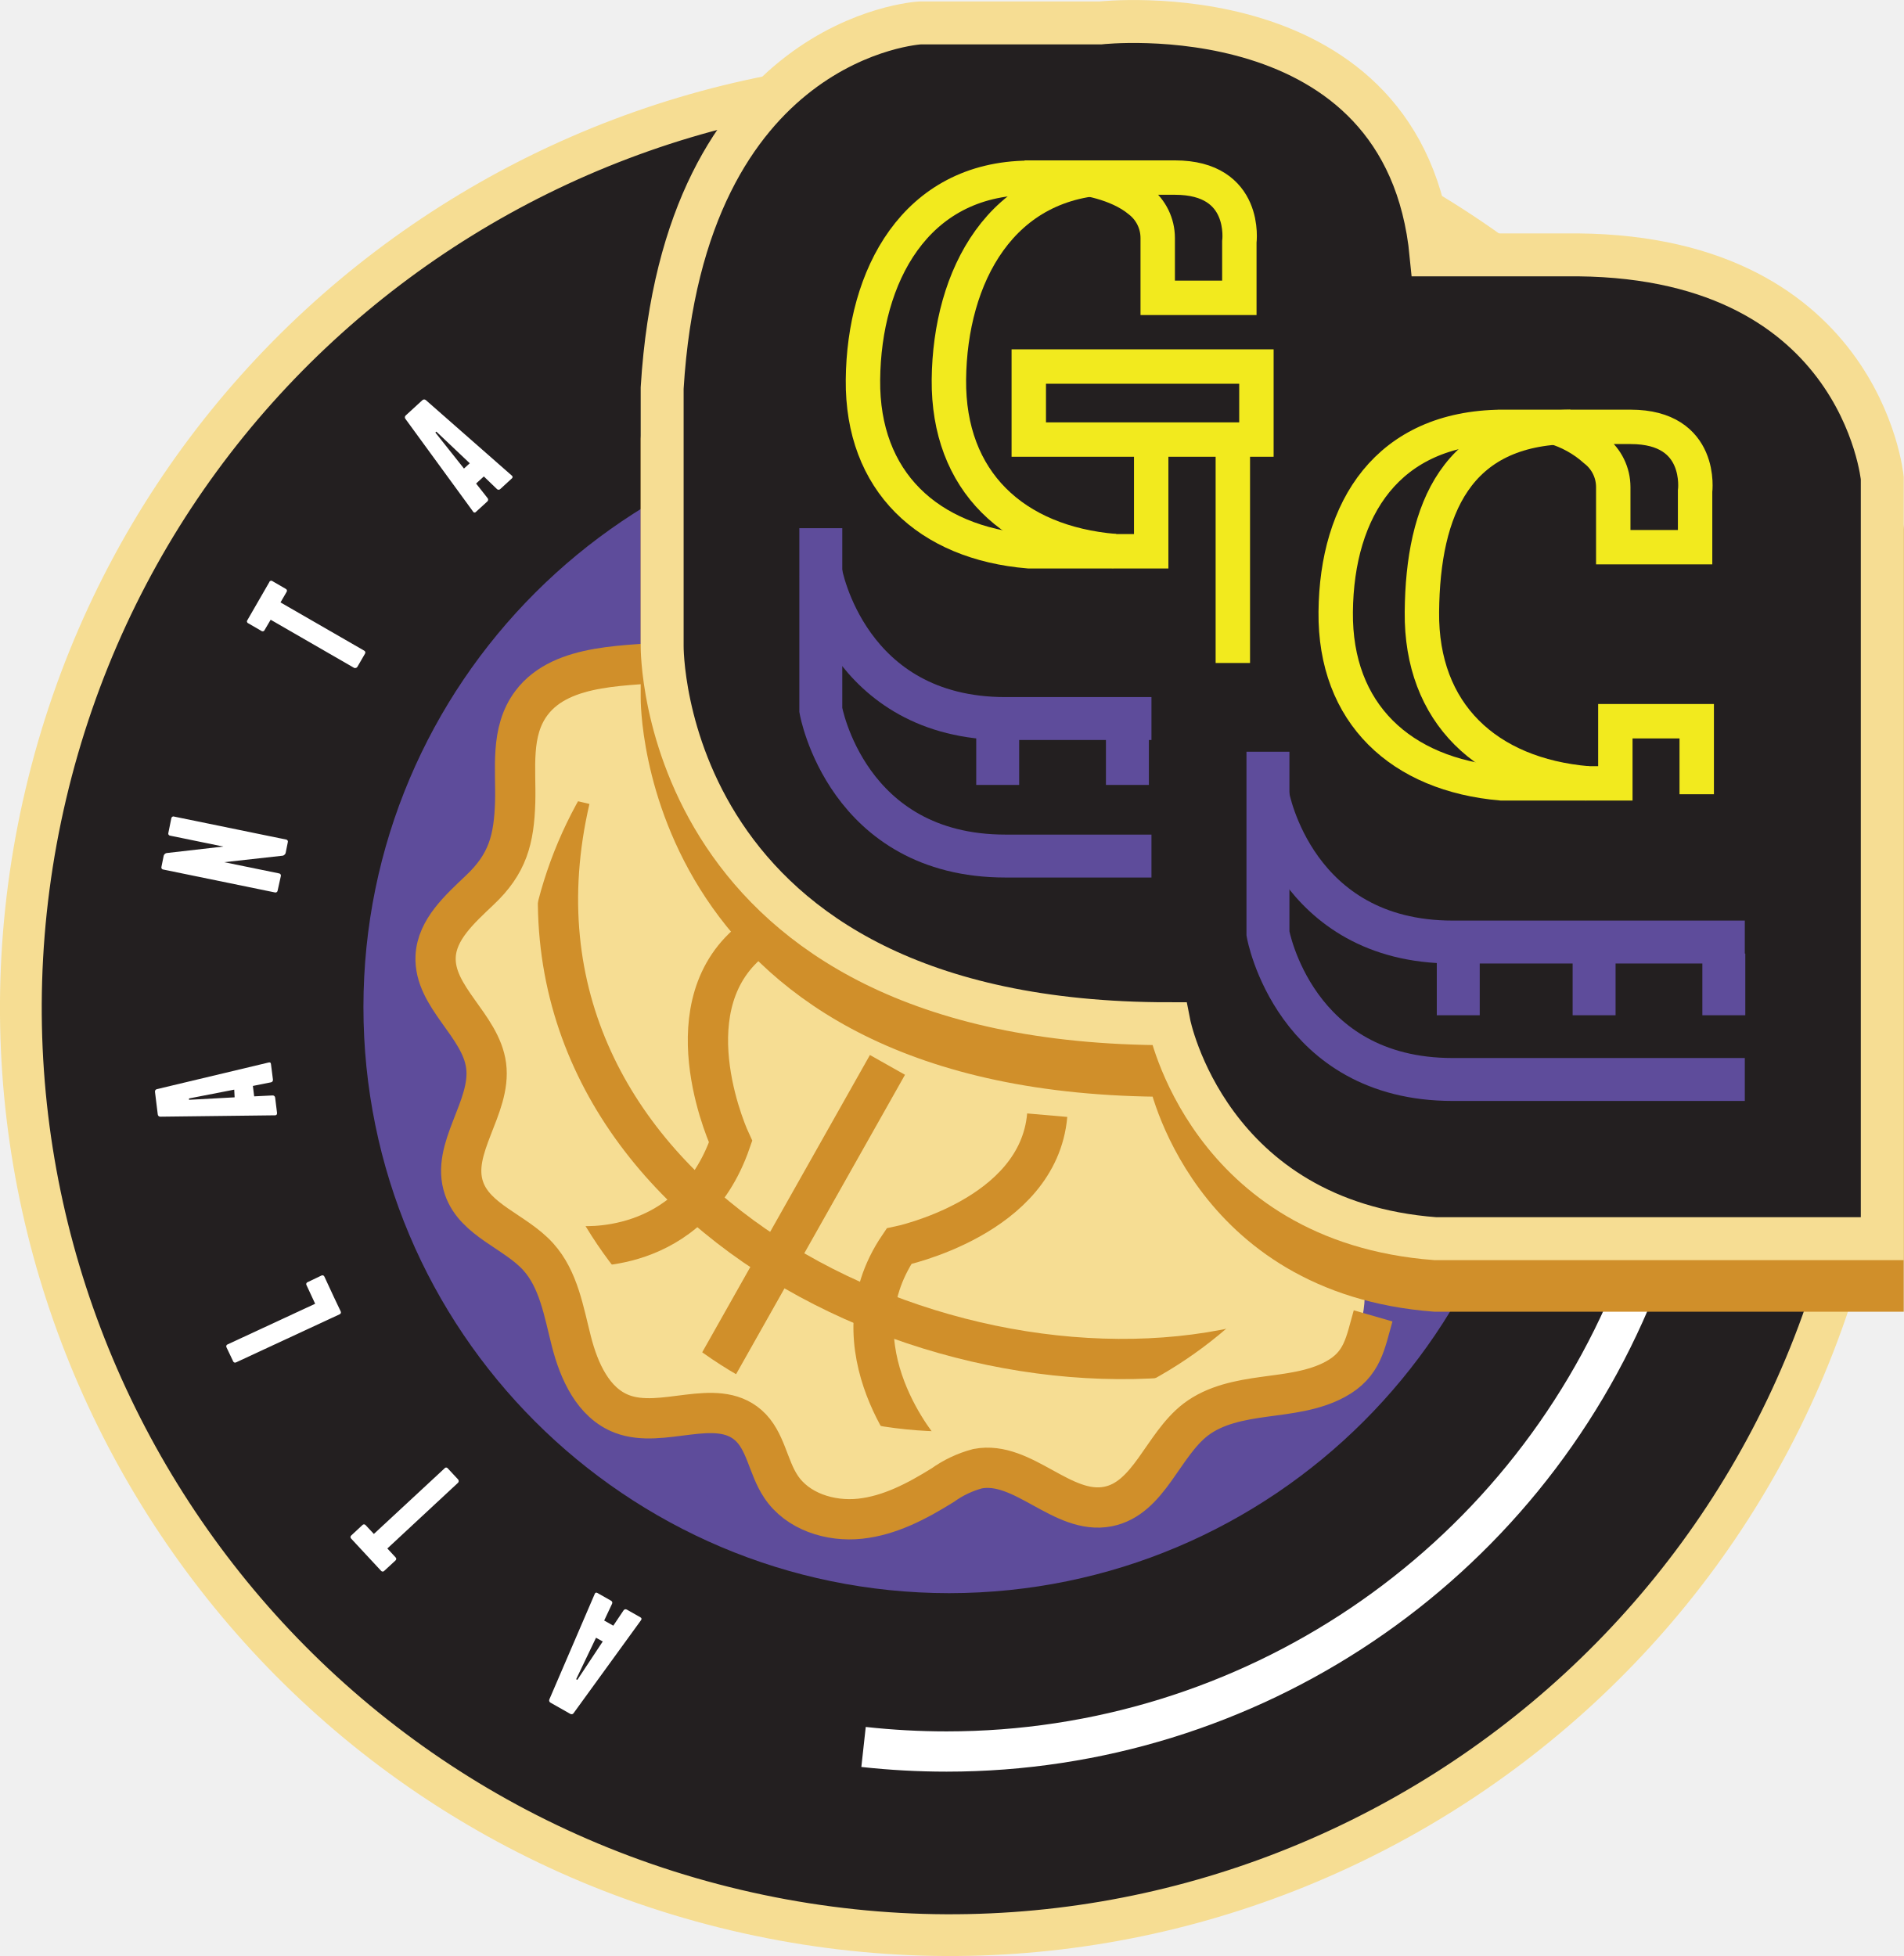
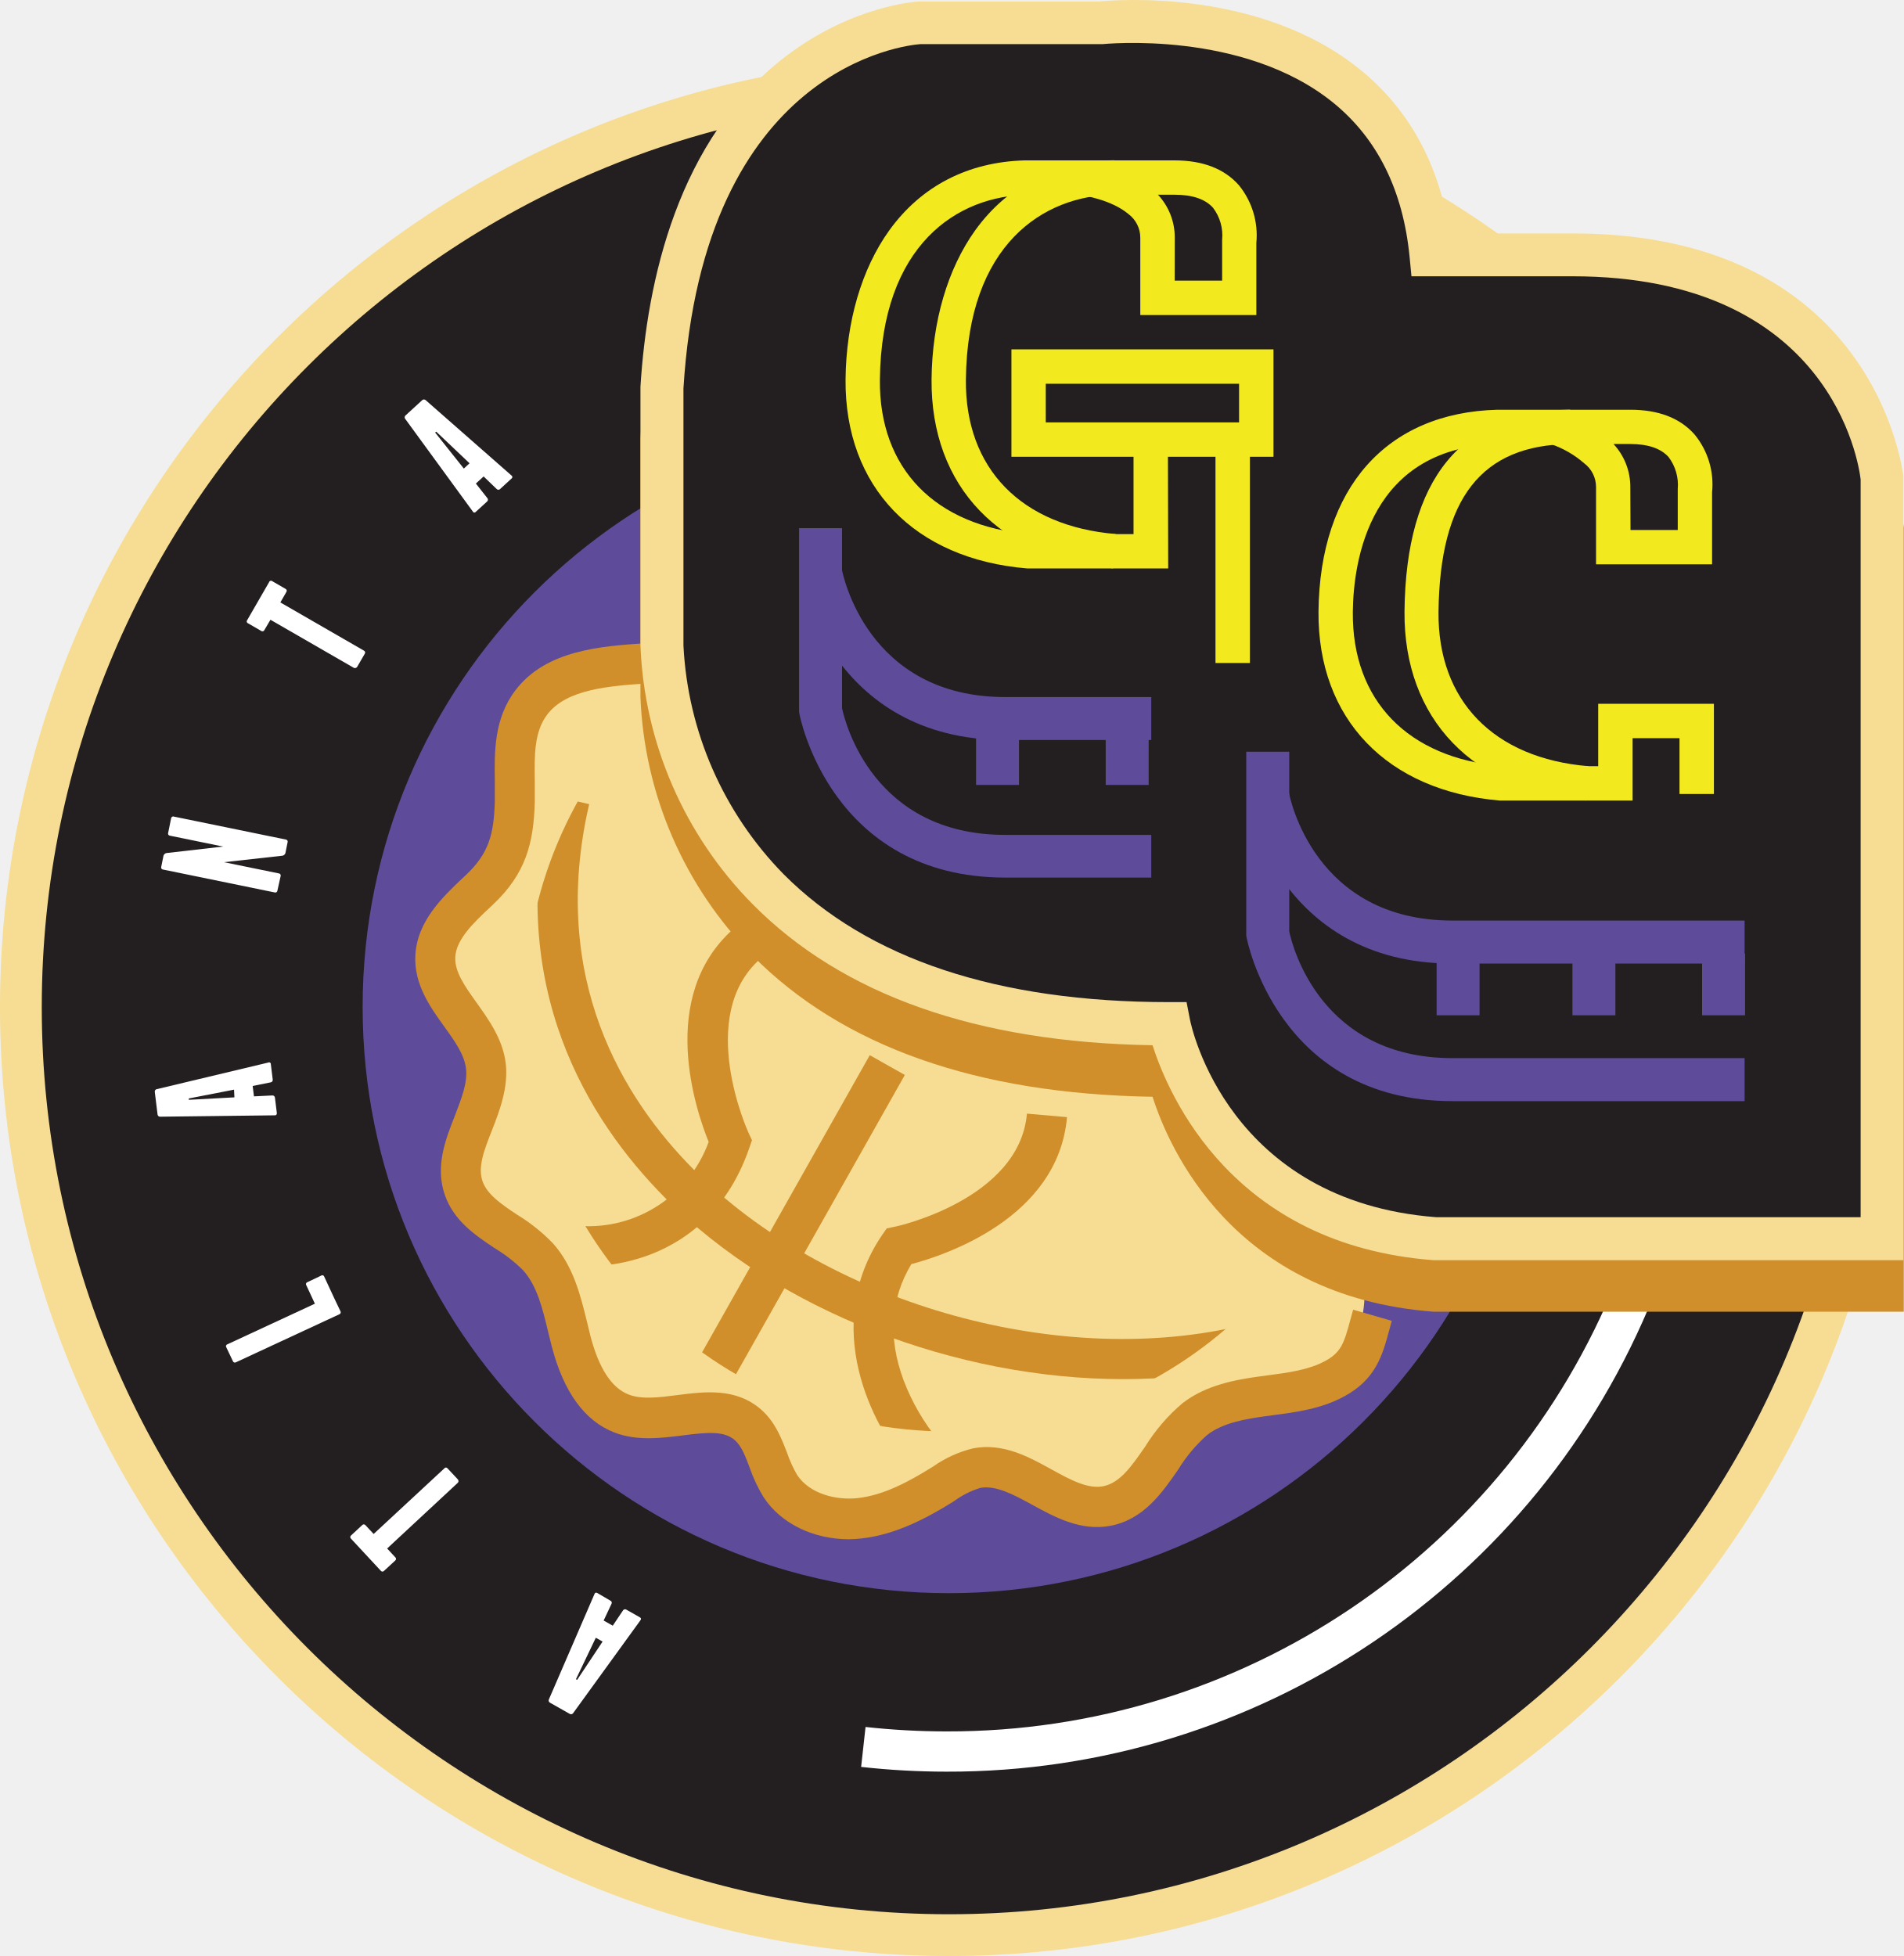
- <svg xmlns="http://www.w3.org/2000/svg" id="Layer_1" data-name="Layer 1" version="1.1" width="292.197" height="300.284">
+ <svg xmlns="http://www.w3.org/2000/svg" id="Layer_1" data-name="Layer 1" version="1.1" width="292.2" height="300.284">
  <defs id="defs4">
-     <style id="style2">.cls-1{fill:#f15d24}.cls-12{fill:#f6dd93;stroke:#f6dd93}.cls-14,.cls-20,.cls-21{stroke-miterlimit:10;fill:none}.cls-20{stroke:#f2ea1e}.cls-21{stroke:#5e4c9b}.cls-12{stroke-width:6.41px}.cls-14{stroke-width:6.18px}.cls-12{stroke-linecap:round;stroke-linejoin:round}.cls-14{stroke:#d08f2a}.cls-16{fill:#fff}.cls-21{stroke-width:6.59px}.cls-20{stroke-width:5.28px}</style>
+     <style id="style2">.cls-1{fill:#f15d24}.cls-2{fill:#5e4c9b}.cls-3{fill:#f2ea1e}.cls-4{fill:#231f20}.cls-5{fill:#d08f2a}.cls-6{fill:#f6dd93}.cls-7{fill:#fff}</style>
  </defs>
-   <g id="SlHar6" transform="translate(-104.388 -346.278)">
-     <path class="cls-1" d="M150.51 429.93a31.64 31.64 0 0 1-3.84-2.66c-1.6-1.15-1.59-1.18-3.19 0-1.29.91-2.57 1.85-3.89 2.81-.17-.33 0-.57.08-.8.53-1.65 1.06-3.3 1.63-4.94a.88.88 0 0 0-.37-1.17c-1.48-1-2.92-2.13-4.38-3.2-.13-.1-.25-.22-.53-.47h2.33c1.32 0 2.65 0 4-.07a.7.7 0 0 0 .75-.59c.61-2 1.26-3.89 2-6 .55 1.66 1.07 3.13 1.52 4.62.61 2 .59 2.05 2.75 2.05h4.84l-2.44 1.79c-.89.66-1.76 1.33-2.66 2a.72.72 0 0 0-.3 1c.57 1.67 1.1 3.34 1.63 5 .07.23.11.47.16.71z" id="path6" style="fill:#f15d24" />
-     <path class="cls-1" d="m150.53 429.91.06.08-.08-.06z" id="path8" style="fill:#f15d24" />
+   <g id="SlHar6" transform="translate(-104.42 -286.276)">
+     <path class="cls-1" d="M150.51 369.93a31.64 31.64 0 0 1-3.84-2.66c-1.6-1.15-1.59-1.18-3.19 0-1.29.91-2.57 1.85-3.89 2.81-.17-.33 0-.57.08-.8.53-1.65 1.06-3.3 1.63-4.94a.88.88 0 0 0-.37-1.17c-1.48-1-2.92-2.13-4.38-3.2-.13-.1-.25-.22-.53-.47h2.33c1.32 0 2.65 0 4-.07a.7.7 0 0 0 .75-.59c.61-2 1.26-3.89 2-6 .55 1.66 1.07 3.13 1.52 4.62.61 2 .59 2.05 2.75 2.05h4.84l-2.44 1.79c-.89.66-1.76 1.33-2.66 2a.72.72 0 0 0-.3 1c.57 1.67 1.1 3.34 1.63 5 .07.23.11.47.16.71z" id="path6" style="fill:#f15d24" />
+     <path class="cls-1" d="m150.53 369.91.06.08-.08-.06z" id="path8" style="fill:#f15d24" />
  </g>
-   <circle cx="-117.002" cy="177.301" r="142.45" transform="rotate(-76.72)" id="circle161" style="fill:#231f20;stroke:#f6dd93;stroke-width:6.41px;stroke-miterlimit:10" />
-   <path d="M145.692 241.492a86.87 86.87 0 1 1 86.92-86.87 87 87 0 0 1-86.92 86.87z" id="path163" style="fill:#5e4c9b;stroke:#5e4c9b;stroke-width:6.18px;stroke-miterlimit:10" />
-   <path class="cls-12" d="m102.452 105.642-13.17.82s-7 1.65-7 10.3v12.76" id="path165" style="fill:#f6dd93;stroke:#f6dd93;stroke-width:6.41px;stroke-linecap:round;stroke-linejoin:round" />
-   <path class="cls-12" d="m83.182 132.972-10.57 7.88s-5 5.2-.25 12.45l7 10.69" id="path167" style="fill:#f6dd93;stroke:#f6dd93;stroke-width:6.41px;stroke-linecap:round;stroke-linejoin:round" />
-   <path class="cls-12" d="m81.022 164.262-6.93 11.23s-2.69 6.67 4.37 11.66l10.42 7.36" id="path169" style="fill:#f6dd93;stroke:#f6dd93;stroke-width:6.41px;stroke-linecap:round;stroke-linejoin:round" />
-   <path class="cls-12" d="m89.422 195.192 2.06 13s2.3 6.81 10.91 6l12.7-1.2" id="path171" style="fill:#f6dd93;stroke:#f6dd93;stroke-width:6.41px;stroke-linecap:round;stroke-linejoin:round" />
-   <path class="cls-12" d="m116.782 215.082 6.49 11.5s4.54 5.57 12.32 1.8l11.48-5.58" id="path173" style="fill:#f6dd93;stroke:#f6dd93;stroke-width:6.41px;stroke-linecap:round;stroke-linejoin:round" />
-   <path class="cls-12" d="m152.962 221.462 11.7 6.12s6.84 2.21 11.31-5.18l6.64-10.92" id="path175" style="fill:#f6dd93;stroke:#f6dd93;stroke-width:6.41px;stroke-linecap:round;stroke-linejoin:round" />
-   <path class="cls-12" d="m185.772 209.562 13.19-.43s7-1.44 7.3-10.08l.38-12.76" id="path177" style="fill:#f6dd93;stroke:#f6dd93;stroke-width:6.41px;stroke-linecap:round;stroke-linejoin:round" />
-   <circle cx="145.692" cy="154.622" r="68.35" id="circle179" style="fill:#f6dd93;stroke:#f6dd93;stroke-width:6.41px;stroke-miterlimit:10" />
-   <path class="cls-14" d="M87.462 122.722c-13.94 60 55.23 94.66 102.79 84" id="path181" style="fill:none;stroke:#d08f2a;stroke-width:6.18px;stroke-miterlimit:10" />
-   <path class="cls-14" id="line183" style="fill:none;stroke:#d08f2a;stroke-width:6.18px;stroke-miterlimit:10" d="m109.042 211.652 27.17-48.17" />
-   <path class="cls-14" d="M88.662 191.272s17.29 1.86 23.47-16c0 0-9.27-19.77 2.47-30.26" id="path185" style="fill:none;stroke:#d08f2a;stroke-width:6.18px;stroke-miterlimit:10" />
-   <path class="cls-14" d="M141.792 223.192s-14.44-16.19-3.81-31.87c0 0 21.38-4.43 22.75-20.12" id="path187" style="fill:none;stroke:#d08f2a;stroke-width:6.18px;stroke-miterlimit:10" />
-   <circle cx="145.692" cy="154.622" r="68.35" id="circle189" style="fill:none;stroke:#f6dd93;stroke-width:6.41px;stroke-miterlimit:10" />
-   <path class="cls-14" d="M103.692 101.522c-7 .81-17.37.08-22.12 6.4-3.31 4.4-2.35 10.11-2.5 15.24-.18 5.7-1.14 9.46-5.47 13.52-3 2.86-6.54 6-6.74 10.15-.29 6.26 6.94 10.56 7.75 16.76.85 6.44-5.51 12.69-3.39 18.83 1.71 4.95 7.86 6.62 11.38 10.51 3.15 3.48 3.93 8.42 5.1 13 1.17 4.58 3.35 9.44 7.74 11.13 6.22 2.39 14.39-2.66 19.41 1.73 2.69 2.36 3 6.42 5 9.41 2.53 3.85 7.58 5.44 12.16 4.95 4.58-.49 8.77-2.72 12.68-5.15a16.47 16.47 0 0 1 5.36-2.53c7-1.32 13 7.18 20 5.81 6.33-1.25 8.35-9.4 13.46-13.34 3-2.29 6.83-3 10.55-3.51 3.72-.51 7.56-.89 10.86-2.67 4.27-2.3 4.63-5.58 5.83-9.75" id="path191" style="fill:none;stroke:#d08f2a;stroke-width:6.18px;stroke-miterlimit:10" />
-   <path class="cls-16" d="M91.272 244.722c.08-.23.23-.28.44-.16l2.06 1.17a.35.35 0 0 1 .16.5l-1.2 2.55 1.4.79 1.57-2.34a.37.37 0 0 1 .52-.12l2.06 1.17c.21.12.24.27.09.47l-10.32 14.23a.37.37 0 0 1-.54.12l-3-1.7a.39.39 0 0 1-.19-.52zm.21 6.7-3.05 6.37.18.1 3.9-5.89z" id="path193" style="fill:#fff" />
-   <path class="cls-16" d="m53.912 235.722 1.7-1.58a.32.32 0 0 1 .51 0l1.26 1.35 10.84-10.06a.31.31 0 0 1 .51 0l1.58 1.69a.37.37 0 0 1 .09.25.33.33 0 0 1-.11.27l-10.84 10.08 1.24 1.34a.32.32 0 0 1 0 .51l-1.7 1.57a.32.32 0 0 1-.51 0l-4.57-4.92a.32.32 0 0 1 0-.5z" id="path195" style="fill:#fff" />
-   <path class="cls-16" d="m47.222 196.832 2.09-1a.33.33 0 0 1 .49.18l1.48 3.19 1 2.1a.32.32 0 0 1-.18.48l-15.85 7.36a.32.32 0 0 1-.48-.18l-1-2.1a.32.32 0 0 1 .18-.48l13.42-6.23-1.36-2.93a.32.32 0 0 1 .21-.39z" id="path197" style="fill:#fff" />
-   <path class="cls-16" d="M41.202 163.122c.23-.07.37 0 .39.26l.3 2.35a.37.37 0 0 1-.32.43l-2.76.55.2 1.6 2.81-.14a.37.37 0 0 1 .41.35l.29 2.34c0 .24-.08.36-.32.36l-17.58.21a.38.38 0 0 1-.41-.37l-.42-3.41a.37.37 0 0 1 .3-.45zm-5.25 4.16-6.94 1.35v.21l7-.38z" id="path199" style="fill:#fff" />
-   <path class="cls-16" d="m26.772 125.372 17.12 3.51a.32.32 0 0 1 .28.43l-.33 1.63a.46.46 0 0 1-.17.27.54.54 0 0 1-.26.15l-9 1 8.41 1.72a.33.33 0 0 1 .28.43l-.49 2.21a.33.33 0 0 1-.44.28l-17.11-3.51a.32.32 0 0 1-.28-.43l.34-1.68a.54.54 0 0 1 .16-.27.61.61 0 0 1 .27-.15l8.72-1-8.15-1.67a.32.32 0 0 1-.28-.43l.46-2.27a.33.33 0 0 1 .47-.22z" id="path201" style="fill:#fff" />
-   <path class="cls-16" d="m41.842 89.232 2 1.16a.32.32 0 0 1 .14.49l-.93 1.6 12.82 7.39a.33.33 0 0 1 .14.5l-1.16 2a.32.32 0 0 1-.21.16.33.33 0 0 1-.29 0l-12.81-7.39-.93 1.58a.32.32 0 0 1-.5.13l-2-1.16a.31.31 0 0 1-.14-.49l3.35-5.81a.32.32 0 0 1 .52-.16z" id="path203" style="fill:#fff" />
-   <path class="cls-16" d="M78.532 72.992a.28.28 0 0 1 0 .48l-1.74 1.6a.36.36 0 0 1-.53 0l-2-1.93-1.19 1.09 1.74 2.21a.37.37 0 0 1 0 .53l-1.75 1.6a.27.27 0 0 1-.47-.06l-10.36-14.2a.38.38 0 0 1 .06-.55l2.53-2.32a.39.39 0 0 1 .56 0zm-6.43-1.87-5.13-4.86-.15.14 4.39 5.53z" id="path205" style="fill:#fff" />
-   <path d="M251.022 197.642a114.07 114.07 0 0 1-105.74 71.25 116.42 116.42 0 0 1-12.74-.7" id="path207" style="fill:none;stroke:#fff;stroke-width:6.18px;stroke-miterlimit:10" />
-   <path d="M288.902 152.802v45.28h-68.58c-34.95-2.64-40.88-33-40.88-33-78.47 0-77.81-58-77.81-58v-39.59c3.3-54.07 39.56-56 39.56-56h27.67s46.84-5.28 50.79 35.61h20.45c45.5-.66 48.8 34.28 48.8 34.28v71.47z" id="path209" style="fill:#d08f2a;stroke:#d08f2a;stroke-width:6.59px;stroke-miterlimit:10" />
-   <path d="M288.902 144.882v45.28h-68.58c-34.95-2.64-40.88-33-40.88-33-78.47 0-77.81-58-77.81-58v-39.59c3.3-54.07 39.56-56.05 39.56-56.05h27.67s46.84-5.28 50.79 35.61h20.45c45.5-.66 48.8 34.28 48.8 34.28z" id="path211" style="fill:#231f20;stroke:#f6dd93;stroke-width:6.59px;stroke-miterlimit:10" />
-   <path class="cls-20" d="M171.102 27.262c-17.51.17-25.3 15.22-25.46 31-.15 15.63 10 25.05 25.46 26.34" id="path213" style="fill:none;stroke:#f2ea1e;stroke-width:5.28px;stroke-miterlimit:10" />
-   <path class="cls-20" d="M176.692 69.792v14.84h-18.79c-15.47-1.29-25.61-10.71-25.45-26.34.15-15.81 7.94-30.86 25.45-31h7.92s5.59.62 9.1 3.57a7.2 7.2 0 0 1 2.77 5.66v9.2h12.53v-8.57s1.32-9.89-9.89-9.89h-23.07" id="path215" style="fill:none;stroke:#f2ea1e;stroke-width:5.28px;stroke-miterlimit:10" />
-   <path class="cls-20" d="M241.052 65.532c-17.51.17-22.66 12.58-22.81 28.4-.16 15.62 10 25 25.45 26.33" id="path217" style="fill:none;stroke:#f2ea1e;stroke-width:5.28px;stroke-miterlimit:10" />
-   <path class="cls-20" d="M229.852 65.532h20.43c11.21 0 9.89 9.9 9.89 9.9v8.57h-12.56v-9.23a7.18 7.18 0 0 0-2.77-5.66 16.55 16.55 0 0 0-6.46-3.58h-7.92c-17.51.17-25.3 12.58-25.45 28.4-.16 15.62 10 25 25.45 26.33h17.47v-9.54h12.49v11.21" id="path219" style="fill:none;stroke:#f2ea1e;stroke-width:5.28px;stroke-miterlimit:10" />
-   <path class="cls-20" id="rect221" style="fill:none;stroke:#f2ea1e;stroke-width:5.28px;stroke-miterlimit:10" d="M157.902 56.272h34.94v11.21h-34.94z" />
-   <path class="cls-20" id="line223" style="fill:none;stroke:#f2ea1e;stroke-width:5.28px;stroke-miterlimit:10" d="M189.222 69.132v32.65" />
-   <path class="cls-21" d="M194.612 122.202s4 22.42 28.35 22.42h44.84" id="path225" style="fill:none;stroke:#5e4c9b;stroke-width:6.59px;stroke-miterlimit:10" />
-   <path class="cls-21" d="M267.802 165.722h-44.84c-24.35 0-28.35-22.4-28.35-22.4v-27.92" id="path227" style="fill:none;stroke:#5e4c9b;stroke-width:6.59px;stroke-miterlimit:10" />
-   <path class="cls-21" d="M125.982 87.892s3.95 22.42 28.35 22.42h22.4" id="path229" style="fill:none;stroke:#5e4c9b;stroke-width:6.59px;stroke-miterlimit:10" />
-   <path class="cls-21" d="M176.732 131.422h-22.4c-24.4 0-28.35-22.42-28.35-22.42v-27.92" id="path231" style="fill:none;stroke:#5e4c9b;stroke-width:6.59px;stroke-miterlimit:10" />
-   <path class="cls-21" id="line233" style="fill:none;stroke:#5e4c9b;stroke-width:6.59px;stroke-miterlimit:10" d="M264.582 146.392v9.47" />
-   <path class="cls-21" id="line235" style="fill:none;stroke:#5e4c9b;stroke-width:6.59px;stroke-miterlimit:10" d="M244.672 146.392v9.47" />
-   <path class="cls-21" id="line237" style="fill:none;stroke:#5e4c9b;stroke-width:6.59px;stroke-miterlimit:10" d="M223.822 146.392v9.47" />
-   <path class="cls-21" id="line239" style="fill:none;stroke:#5e4c9b;stroke-width:6.59px;stroke-miterlimit:10" d="M173.042 111.982v8.52" />
-   <path class="cls-21" id="line241" style="fill:none;stroke:#5e4c9b;stroke-width:6.59px;stroke-miterlimit:10" d="M153.132 111.982v8.52" />
+   <circle class="cls-4" cx="-117.008" cy="177.274" r="142.45" transform="rotate(-76.72)" id="circle179" style="fill:#231f20" />
+   <path class="cls-6" d="M145.66 300.284C65.34 300.284 0 234.944 0 154.624S65.34 8.964 145.66 8.964s145.66 65.34 145.66 145.66-65.35 145.66-145.66 145.66zm0-284.91c-76.79 0-139.25 62.47-139.25 139.25s62.46 139.25 139.25 139.25c76.79 0 139.25-62.47 139.25-139.25s-62.47-139.25-139.25-139.25z" id="path181" style="fill:#f6dd93" />
+   <path class="cls-2" d="M145.66 241.494a86.87 86.87 0 1 1 86.92-86.87 87 87 0 0 1-86.92 86.87z" id="path183" style="fill:#5e4c9b" />
+   <path class="cls-2" d="M145.66 244.584a90 90 0 1 1 90-90 90.05 90.05 0 0 1-90 90zm0-173.74a83.79 83.79 0 1 0 83.78 83.78 83.88 83.88 0 0 0-83.78-83.78z" id="path185" style="fill:#5e4c9b" />
+   <path class="cls-6" d="m102.42 105.644-13.17.82s-7 1.65-7 10.3v12.76" id="path187" style="fill:#f6dd93" />
+   <path class="cls-6" d="M82.25 132.724a3.2 3.2 0 0 1-3.2-3.2v-12.8c0-8.85 6.19-12.65 9.47-13.42a3.07 3.07 0 0 1 .53-.07l13.17-.83a3.21 3.21 0 1 1 .4 6.4l-12.82.8c-.92.31-4.35 1.82-4.35 7.12v12.8a3.2 3.2 0 0 1-3.2 3.2z" id="path189" style="fill:#f6dd93" />
+   <path class="cls-6" d="m83.15 132.974-10.57 7.88s-5 5.2-.25 12.45l7 10.69" id="path191" style="fill:#f6dd93" />
+   <path class="cls-6" d="M79.28 167.204a3.21 3.21 0 0 1-2.7-1.48l-7-10.7c-4.82-7.41-1.7-14 .62-16.4a3.52 3.52 0 0 1 .41-.36l10.59-7.88a3.202 3.202 0 0 1 3.82 5.14l-10.31 7.67c-.6.76-2.65 3.9.24 8.34l7 10.69a3.22 3.22 0 0 1-.94 4.44 3.18 3.18 0 0 1-1.73.54z" id="path193" style="fill:#f6dd93" />
+   <path class="cls-6" d="m80.99 164.264-6.93 11.23s-2.69 6.67 4.37 11.66l10.42 7.36" id="path195" style="fill:#f6dd93" />
+   <path class="cls-6" d="M88.85 197.724a3.18 3.18 0 0 1-1.85-.59l-10.42-7.36c-7.23-5.11-6.75-12.36-5.49-15.48a4.3 4.3 0 0 1 .24-.48l6.93-11.23a3.21 3.21 0 1 1 5.46 3.36l-6.75 10.94c-.28.92-1 4.6 3.3 7.65l10.43 7.37a3.2 3.2 0 0 1-1.85 5.82z" id="path197" style="fill:#f6dd93" />
+   <path class="cls-6" d="m89.39 195.194 2.06 13s2.3 6.81 10.91 6l12.7-1.2" id="path199" style="fill:#f6dd93" />
+   <path class="cls-6" d="M100.98 217.504a13 13 0 0 1-12.57-8.25 3 3 0 0 1-.12-.52l-2.07-13a3.204 3.204 0 0 1 6.33-1l2 12.7c.39.88 2.21 4.15 7.49 3.65l12.71-1.2a3.204 3.204 0 1 1 .6 6.38l-12.7 1.2c-.57.01-1.13.04-1.67.04z" id="path201" style="fill:#f6dd93" />
+   <path class="cls-6" d="m116.75 215.084 6.49 11.5s4.54 5.57 12.32 1.8l11.48-5.58" id="path203" style="fill:#f6dd93" />
+   <path class="cls-6" d="M130.32 232.884a12.66 12.66 0 0 1-9.56-4.28 2.77 2.77 0 0 1-.31-.45l-6.49-11.49a3.204 3.204 0 0 1 5.58-3.15l6.32 11.21c.68.68 3.53 3.11 8.3.79l11.48-5.57a3.202 3.202 0 0 1 2.8 5.76l-11.48 5.58a15.17 15.17 0 0 1-6.64 1.6z" id="path205" style="fill:#f6dd93" />
+   <path class="cls-6" d="m152.93 221.464 11.7 6.12s6.84 2.21 11.31-5.18l6.64-10.92" id="path207" style="fill:#f6dd93" />
+   <path class="cls-6" d="M166.95 231.104a11.24 11.24 0 0 1-3.31-.47 4.4 4.4 0 0 1-.5-.21l-11.7-6.12a3.212 3.212 0 0 1 3-5.68l11.39 6c.94.21 4.66.69 7.4-3.84l6.61-10.92a3.204 3.204 0 1 1 5.48 3.32l-6.61 10.92c-3.38 5.5-8.13 7-11.76 7z" id="path209" style="fill:#f6dd93" />
+   <path class="cls-6" d="m185.74 209.564 13.19-.43s7-1.44 7.3-10.08l.38-12.76" id="path211" style="fill:#f6dd93" />
+   <path class="cls-6" d="M185.73 212.774a3.21 3.21 0 0 1-.1-6.41l12.85-.42c.92-.28 4.39-1.69 4.55-7l.38-12.76a3.201 3.201 0 1 1 6.4.19l-.38 12.75c-.26 8.85-6.56 12.46-9.86 13.13a2.39 2.39 0 0 1-.53.06l-13.2.44z" id="path213" style="fill:#f6dd93" />
+   <circle class="cls-6" cx="145.66" cy="154.624" r="68.35" id="circle215" style="fill:#f6dd93" />
+   <path class="cls-6" d="M145.66 226.174a71.55 71.55 0 1 1 71.55-71.55 71.63 71.63 0 0 1-71.55 71.55zm0-136.69a65.14 65.14 0 1 0 65.14 65.14 65.21 65.21 0 0 0-65.14-65.14z" id="path217" style="fill:#f6dd93" />
+   <path class="cls-5" d="M172.4 211.724c-25.62 0-53.06-10.45-70.35-27.87-11.82-11.9-24.47-32.29-17.62-61.8l6 1.4c-6.21 26.76 5.27 45.25 16 56.05 20.15 20.3 55.15 30.49 83.15 24.22l1.36 6a84.78 84.78 0 0 1-18.54 2z" id="path219" style="fill:#d08f2a" />
+   <path class="cls-5" transform="rotate(-60.57)" id="rect221" style="fill:#d08f2a" d="M-130.802 195.865h55.31v6.18h-55.31z" />
+   <path class="cls-5" d="M89.99 194.414a16.14 16.14 0 0 1-1.69-.07l.66-6.14-.33 3.07.31-3.07a19.65 19.65 0 0 0 19.83-12.9c-1.95-4.79-7.9-22.24 3.74-32.65l4.11 4.61c-9.86 8.82-1.81 26.47-1.73 26.65l.53 1.13-.41 1.18c-3.59 10.43-10.65 14.81-16 16.66a28.14 28.14 0 0 1-9.02 1.53z" id="path223" style="fill:#d08f2a" />
+   <path class="cls-5" d="M139.46 225.244c-5.55-6.22-13.54-21.68-4.06-35.66l.7-1 1.23-.26c.18 0 19.14-4.17 20.29-17.36l6.15.54c-1.36 15.54-18.87 21.24-23.89 22.56-3.21 5.33-3.61 11.33-1.19 17.84a33.14 33.14 0 0 0 5.38 9.27z" id="path225" style="fill:#d08f2a" />
+   <path class="cls-6" d="M145.66 226.174a71.55 71.55 0 1 1 71.55-71.55 71.63 71.63 0 0 1-71.55 71.55zm0-136.69a65.14 65.14 0 1 0 65.14 65.14 65.21 65.21 0 0 0-65.14-65.14z" id="path227" style="fill:#f6dd93" />
+   <path class="cls-5" d="M130.29 236.304c-5.45 0-10.44-2.41-13.08-6.44a23.09 23.09 0 0 1-2.15-4.56c-.67-1.78-1.25-3.32-2.28-4.22-1.63-1.42-4.11-1.22-8-.72-3.28.41-7 .89-10.48-.45-4.56-1.76-7.79-6.21-9.62-13.24l-.54-2.18c-.88-3.67-1.72-7.13-3.86-9.49a22.74 22.74 0 0 0-4.3-3.35c-3-2-6.32-4.21-7.71-8.22-1.51-4.38.11-8.5 1.54-12.13 1-2.63 2-5.11 1.71-7.31-.29-2.2-1.77-4.21-3.35-6.42-2.17-3-4.63-6.47-4.42-10.88.25-5.27 4.2-9 7.37-12l.34-.31c3.63-3.41 4.34-6.38 4.49-11.36v-3.09c-.07-4.49-.14-9.58 3.13-13.92 4.69-6.24 13.2-6.81 20-7.27 1.5-.1 2.91-.19 4.19-.34l.7 6.14c-1.42.16-2.91.26-4.48.36-5.87.4-12.53.84-15.52 4.82-2 2.65-1.94 6.28-1.89 10.12v3.36c-.18 6.12-1.32 10.88-6.43 15.68l-.34.32c-2.61 2.44-5.3 5-5.43 7.73-.11 2.27 1.46 4.46 3.27 7s4 5.56 4.46 9.22c.46 3.66-.88 7.27-2.1 10.36-1.22 3.09-2.21 5.64-1.44 7.86.71 2 2.83 3.46 5.29 5.1a27.54 27.54 0 0 1 5.46 4.35c3.19 3.52 4.3 8.12 5.29 12.17.17.7.33 1.4.51 2.09 1.3 5 3.27 8 5.86 9 2 .79 4.67.45 7.47.09 4.23-.54 9-1.15 12.86 2.21 2.18 1.91 3.14 4.44 4 6.67a18.9 18.9 0 0 0 1.53 3.37c1.94 2.94 6 3.91 9.25 3.57 4.05-.44 7.87-2.52 11.38-4.7l.28-.17a17.86 17.86 0 0 1 6.14-2.78c4.57-.86 8.54 1.32 12 3.24 2.85 1.57 5.55 3.05 7.94 2.58 2.58-.51 4.36-3.08 6.42-6.06a28.28 28.28 0 0 1 5.75-6.69c3.63-2.8 8.11-3.6 12-4.13l1-.13c3.26-.43 6.33-.84 8.85-2.19 2.52-1.35 2.95-2.81 3.9-6.31.14-.52.28-1 .44-1.59l5.93 1.71c-.15.51-.28 1-.41 1.49-1 3.68-2 7.49-6.93 10.13-3.52 1.9-7.31 2.4-11 2.88l-.94.13c-3.11.42-6.64 1-9.07 2.9a23.27 23.27 0 0 0-4.44 5.31c-2.47 3.57-5.27 7.61-10.31 8.61-4.59.9-8.58-1.29-12.11-3.22-2.84-1.56-5.53-3-7.92-2.59a13.36 13.36 0 0 0-4 2l-.28.18c-3.94 2.44-8.68 5-14 5.59a19.11 19.11 0 0 1-1.92.12z" id="path229" style="fill:#d08f2a" />
+   <path class="cls-7" d="M91.24 244.724c.09-.23.23-.28.45-.16l2 1.17a.35.35 0 0 1 .16.5l-1.2 2.55 1.4.79 1.57-2.34a.37.37 0 0 1 .52-.12l2.06 1.17c.21.12.24.27.09.47l-10.31 14.23a.39.39 0 0 1-.55.12l-3-1.7a.38.38 0 0 1-.18-.52zm.21 6.7-3.05 6.37.18.1 3.91-5.88z" id="path231" style="fill:#fff" />
+   <path class="cls-7" d="m53.88 235.724 1.7-1.58a.32.32 0 0 1 .51 0l1.26 1.35 10.84-10.06a.31.31 0 0 1 .51 0l1.58 1.69a.37.37 0 0 1 .09.25.33.33 0 0 1-.11.27l-10.84 10.08 1.24 1.34a.32.32 0 0 1 0 .51l-1.7 1.57a.32.32 0 0 1-.51 0l-4.57-4.92a.32.32 0 0 1 0-.5z" id="path233" style="fill:#fff" />
+   <path class="cls-7" d="m47.19 196.834 2.1-1a.31.31 0 0 1 .48.17l1.48 3.19 1 2.1a.32.32 0 0 1-.18.48l-15.85 7.36a.32.32 0 0 1-.48-.18l-1-2.1a.31.31 0 0 1 .17-.48l13.42-6.23-1.36-2.93a.32.32 0 0 1 .22-.38z" id="path235" style="fill:#fff" />
+   <path class="cls-7" d="M41.17 163.124a.27.27 0 0 1 .4.26l.29 2.35a.37.37 0 0 1-.32.43l-2.76.55.2 1.6 2.81-.14a.37.37 0 0 1 .41.35l.29 2.34c0 .24-.08.36-.32.36l-17.58.21a.38.38 0 0 1-.41-.37l-.42-3.41a.37.37 0 0 1 .31-.45zm-5.25 4.16-6.94 1.35v.21l7-.38z" id="path237" style="fill:#fff" />
+   <path class="cls-7" d="m26.74 125.374 17.12 3.51a.32.32 0 0 1 .28.43l-.33 1.63a.5.5 0 0 1-.16.27.61.61 0 0 1-.27.15l-9 1 8.41 1.72a.32.32 0 0 1 .28.43l-.49 2.21a.32.32 0 0 1-.43.28l-17.12-3.51a.32.32 0 0 1-.28-.43l.34-1.68a.54.54 0 0 1 .16-.27.61.61 0 0 1 .27-.15l8.72-1-8.15-1.67a.32.32 0 0 1-.28-.43l.46-2.27a.33.33 0 0 1 .47-.22z" id="path239" style="fill:#fff" />
+   <path class="cls-7" d="m41.81 89.234 2 1.16a.32.32 0 0 1 .14.49l-.92 1.6 12.81 7.39a.33.33 0 0 1 .14.5l-1.16 2a.32.32 0 0 1-.21.16.33.33 0 0 1-.29 0l-12.81-7.39-.93 1.58a.32.32 0 0 1-.5.13l-2-1.16a.31.31 0 0 1-.14-.49l3.35-5.81a.32.32 0 0 1 .52-.16z" id="path241" style="fill:#fff" />
+   <path class="cls-7" d="M78.5 72.994a.28.28 0 0 1 0 .48l-1.74 1.6a.36.36 0 0 1-.53 0l-2-1.93-1.19 1.09 1.74 2.21a.37.37 0 0 1 0 .53l-1.75 1.6a.27.27 0 0 1-.47-.06l-10.36-14.2a.38.38 0 0 1 .06-.55l2.53-2.32a.39.39 0 0 1 .56 0zm-6.43-1.87-5.12-4.86-.16.14 4.4 5.53z" id="path243" style="fill:#fff" />
+   <path class="cls-7" d="M145.25 271.984a118.63 118.63 0 0 1-13.08-.73l.68-6.13a113.8 113.8 0 0 0 12.4.68 110.54 110.54 0 0 0 102.88-69.32l5.72 2.32a116.7 116.7 0 0 1-108.6 73.18z" id="path245" style="fill:#fff" />
+   <path class="cls-5" d="M288.87 152.804v45.28h-68.58c-34.95-2.64-40.88-33-40.88-33-78.47 0-77.81-58-77.81-58v-39.59c3.3-54.07 39.56-56 39.56-56h27.67s46.84-5.28 50.79 35.61h20.45c45.5-.66 48.8 34.28 48.8 34.28v71.47z" id="path247" style="fill:#d08f2a" />
+   <path class="cls-5" d="M292.16 201.374h-72.12c-30.74-2.32-40.63-25.12-43.14-33-26.95-.43-47.6-7.71-61.4-21.67a59.81 59.81 0 0 1-17.2-39.68v-39.73c1-16.11 5.65-38 22.3-50.72 10.17-7.78 20-8.4 20.37-8.42h27.67c2.49-.25 24.68-2.07 40.11 10.44 7.54 6.13 12.17 14.55 13.83 25.13h17.54c47.91-.7 52 36.89 52.08 37.27v120.38zm-71.74-6.59h65.16V81.514c-.29-2.5-4.56-31.18-44.24-31.18h-24.7l-.29-3c-1-10.17-4.92-18.12-11.71-23.64-13.84-11.24-35.22-9-35.44-9h-27.93c-2.13.16-33.31 3.36-36.37 52.86v39.49a54 54 0 0 0 15.37 35.09c12.94 13 32.84 19.64 59.14 19.64h2.71l.52 2.66c.23 1.17 5.94 27.88 37.78 30.35z" id="path249" style="fill:#d08f2a" />
+   <path class="cls-4" d="M288.87 144.884v45.28h-68.58c-34.95-2.64-40.88-33-40.88-33-78.47 0-77.81-58-77.81-58v-39.59c3.3-54.07 39.56-56.05 39.56-56.05h27.67s46.84-5.28 50.79 35.61h20.45c45.5-.66 48.8 34.28 48.8 34.28z" id="path251" style="fill:#231f20" />
+   <path class="cls-6" d="M292.16 193.464h-72.12c-30.74-2.32-40.63-25.13-43.14-33-26.95-.43-47.6-7.71-61.4-21.67a59.81 59.81 0 0 1-17.2-39.68v-39.74c1-16.11 5.65-38 22.3-50.72 10.17-7.78 20-8.4 20.37-8.42h27.67c2.49-.25 24.68-2.07 40.11 10.44 7.53 6.11 12.16 14.56 13.77 25.17h17.54c47.91-.7 52 36.9 52.08 37.27v120.35zm-71.74-6.6h65.16V73.594c-.29-2.5-4.56-31.18-44.24-31.18h-24.7l-.29-3c-1-10.17-4.92-18.12-11.71-23.64-13.84-11.24-35.22-9-35.44-9h-27.93c-2.13.15-33.31 3.35-36.37 52.85v39.49a54 54 0 0 0 15.37 35.09c12.94 13 32.84 19.64 59.14 19.64h2.71l.52 2.67c.23 1.21 5.94 27.88 37.78 30.35z" id="path253" style="fill:#f6dd93" />
+   <path class="cls-3" d="M170.85 87.254c-17.36-1.44-28-12.55-27.87-29 .08-8.89 2.47-17 6.71-22.91 5-6.94 12.39-10.65 21.35-10.74l.05 5.28c-10.91.1-22.63 7.62-22.84 28.42-.13 13.61 8.48 22.46 23 23.68z" id="path255" style="fill:#f2ea1e" />
+   <path class="cls-3" d="M179.3 87.264h-21.65c-17.35-1.44-28-12.55-27.87-29 .09-8.89 2.47-17 6.72-22.91 4.89-6.78 12.05-10.48 20.73-10.73h23.07c4.32 0 7.64 1.29 9.86 3.82a12.18 12.18 0 0 1 2.67 8.86v11.06h-17.81v-11.87a4.53 4.53 0 0 0-1.83-3.64c-2.57-2.17-6.79-2.84-7.57-2.95h-7.75c-10.88.1-22.61 7.62-22.82 28.42-.13 13.58 8.44 22.42 22.93 23.67h16v-12.2h5.28zm1-44.18h7.28v-6.28a7 7 0 0 0-1.4-4.91c-1.18-1.32-3.15-2-5.87-2h-2.58a9.61 9.61 0 0 1 2.58 6.59z" id="path257" style="fill:#f2ea1e" />
+   <path class="cls-3" d="M243.44 122.894c-17.35-1.45-28-12.55-27.87-29 .2-20.41 8.75-30.84 25.42-31v5.27c-13.61.13-20 8.32-20.2 25.78-.13 13.62 8.48 22.47 23 23.68z" id="path259" style="fill:#f2ea1e" />
+   <path class="cls-3" d="M250.58 122.904h-20.34c-17.35-1.45-28-12.55-27.87-29 .19-19 10.43-30.56 27.45-31h20.43c4.32 0 7.64 1.28 9.86 3.82a12.06 12.06 0 0 1 2.67 8.85v11.06h-17.81v-11.86a4.55 4.55 0 0 0-1.82-3.65 15.24 15.24 0 0 0-5.12-2.95h-7.57c-20.36.2-22.74 18.1-22.82 25.78-.13 13.58 8.44 22.43 22.93 23.67h14.73v-9.58h17.76v13.85h-5.28v-8.57h-7.2zm-.32-41.54h7.25v-6.28a7.09 7.09 0 0 0-1.41-4.92c-1.18-1.32-3.15-2-5.87-2h-2.58a9.64 9.64 0 0 1 2.58 6.6z" id="path261" style="fill:#f2ea1e" />
+   <path class="cls-3" d="M195.46 70.124h-40.22v-16.49h40.22zm-34.95-5.28h29.67v-5.93h-29.67z" id="path263" style="fill:#f2ea1e" />
+   <path class="cls-3" id="rect265" style="fill:#f2ea1e" d="M186.56 69.134h5.28v32.65h-5.28z" />
+   <path class="cls-2" d="M267.77 147.924h-44.84c-26.85 0-31.55-24.89-31.6-25.15l6.5-1.14-3.25.57 3.24-.58c.15.8 3.87 19.7 25.11 19.7h44.84z" id="path267" style="fill:#5e4c9b" />
+   <path class="cls-2" d="M267.77 169.044h-44.84c-26.85 0-31.55-24.9-31.6-25.15l-.05-.28v-28.21h6.6v27.6c.51 2.38 4.87 19.44 25.05 19.44h44.84z" id="path269" style="fill:#5e4c9b" />
+   <path class="cls-2" d="M176.7 113.604h-22.4c-26.85 0-31.56-24.89-31.6-25.14l6.49-1.15-3.24.58 3.24-.59c.15.81 3.87 19.71 25.11 19.71h22.4z" id="path271" style="fill:#5e4c9b" />
+   <path class="cls-2" d="M176.7 134.724h-22.4c-26.85 0-31.56-24.89-31.6-25.14l-.05-.29v-28.21h6.59v27.64c.51 2.38 4.88 19.45 25.06 19.45h22.4z" id="path273" style="fill:#5e4c9b" />
+   <path class="cls-2" id="rect275" style="fill:#5e4c9b" d="M261.25 146.394h6.59v9.47h-6.59z" />
+   <path class="cls-2" id="rect277" style="fill:#5e4c9b" d="M241.35 146.394h6.59v9.47h-6.59z" />
+   <path class="cls-2" id="rect279" style="fill:#5e4c9b" d="M220.5 146.394h6.59v9.47h-6.59z" />
+   <path class="cls-2" id="rect281" style="fill:#5e4c9b" d="M169.71 111.984h6.59v8.52h-6.59z" />
+   <path class="cls-2" id="rect283" style="fill:#5e4c9b" d="M149.81 111.984h6.59v8.52h-6.59z" />
</svg>
